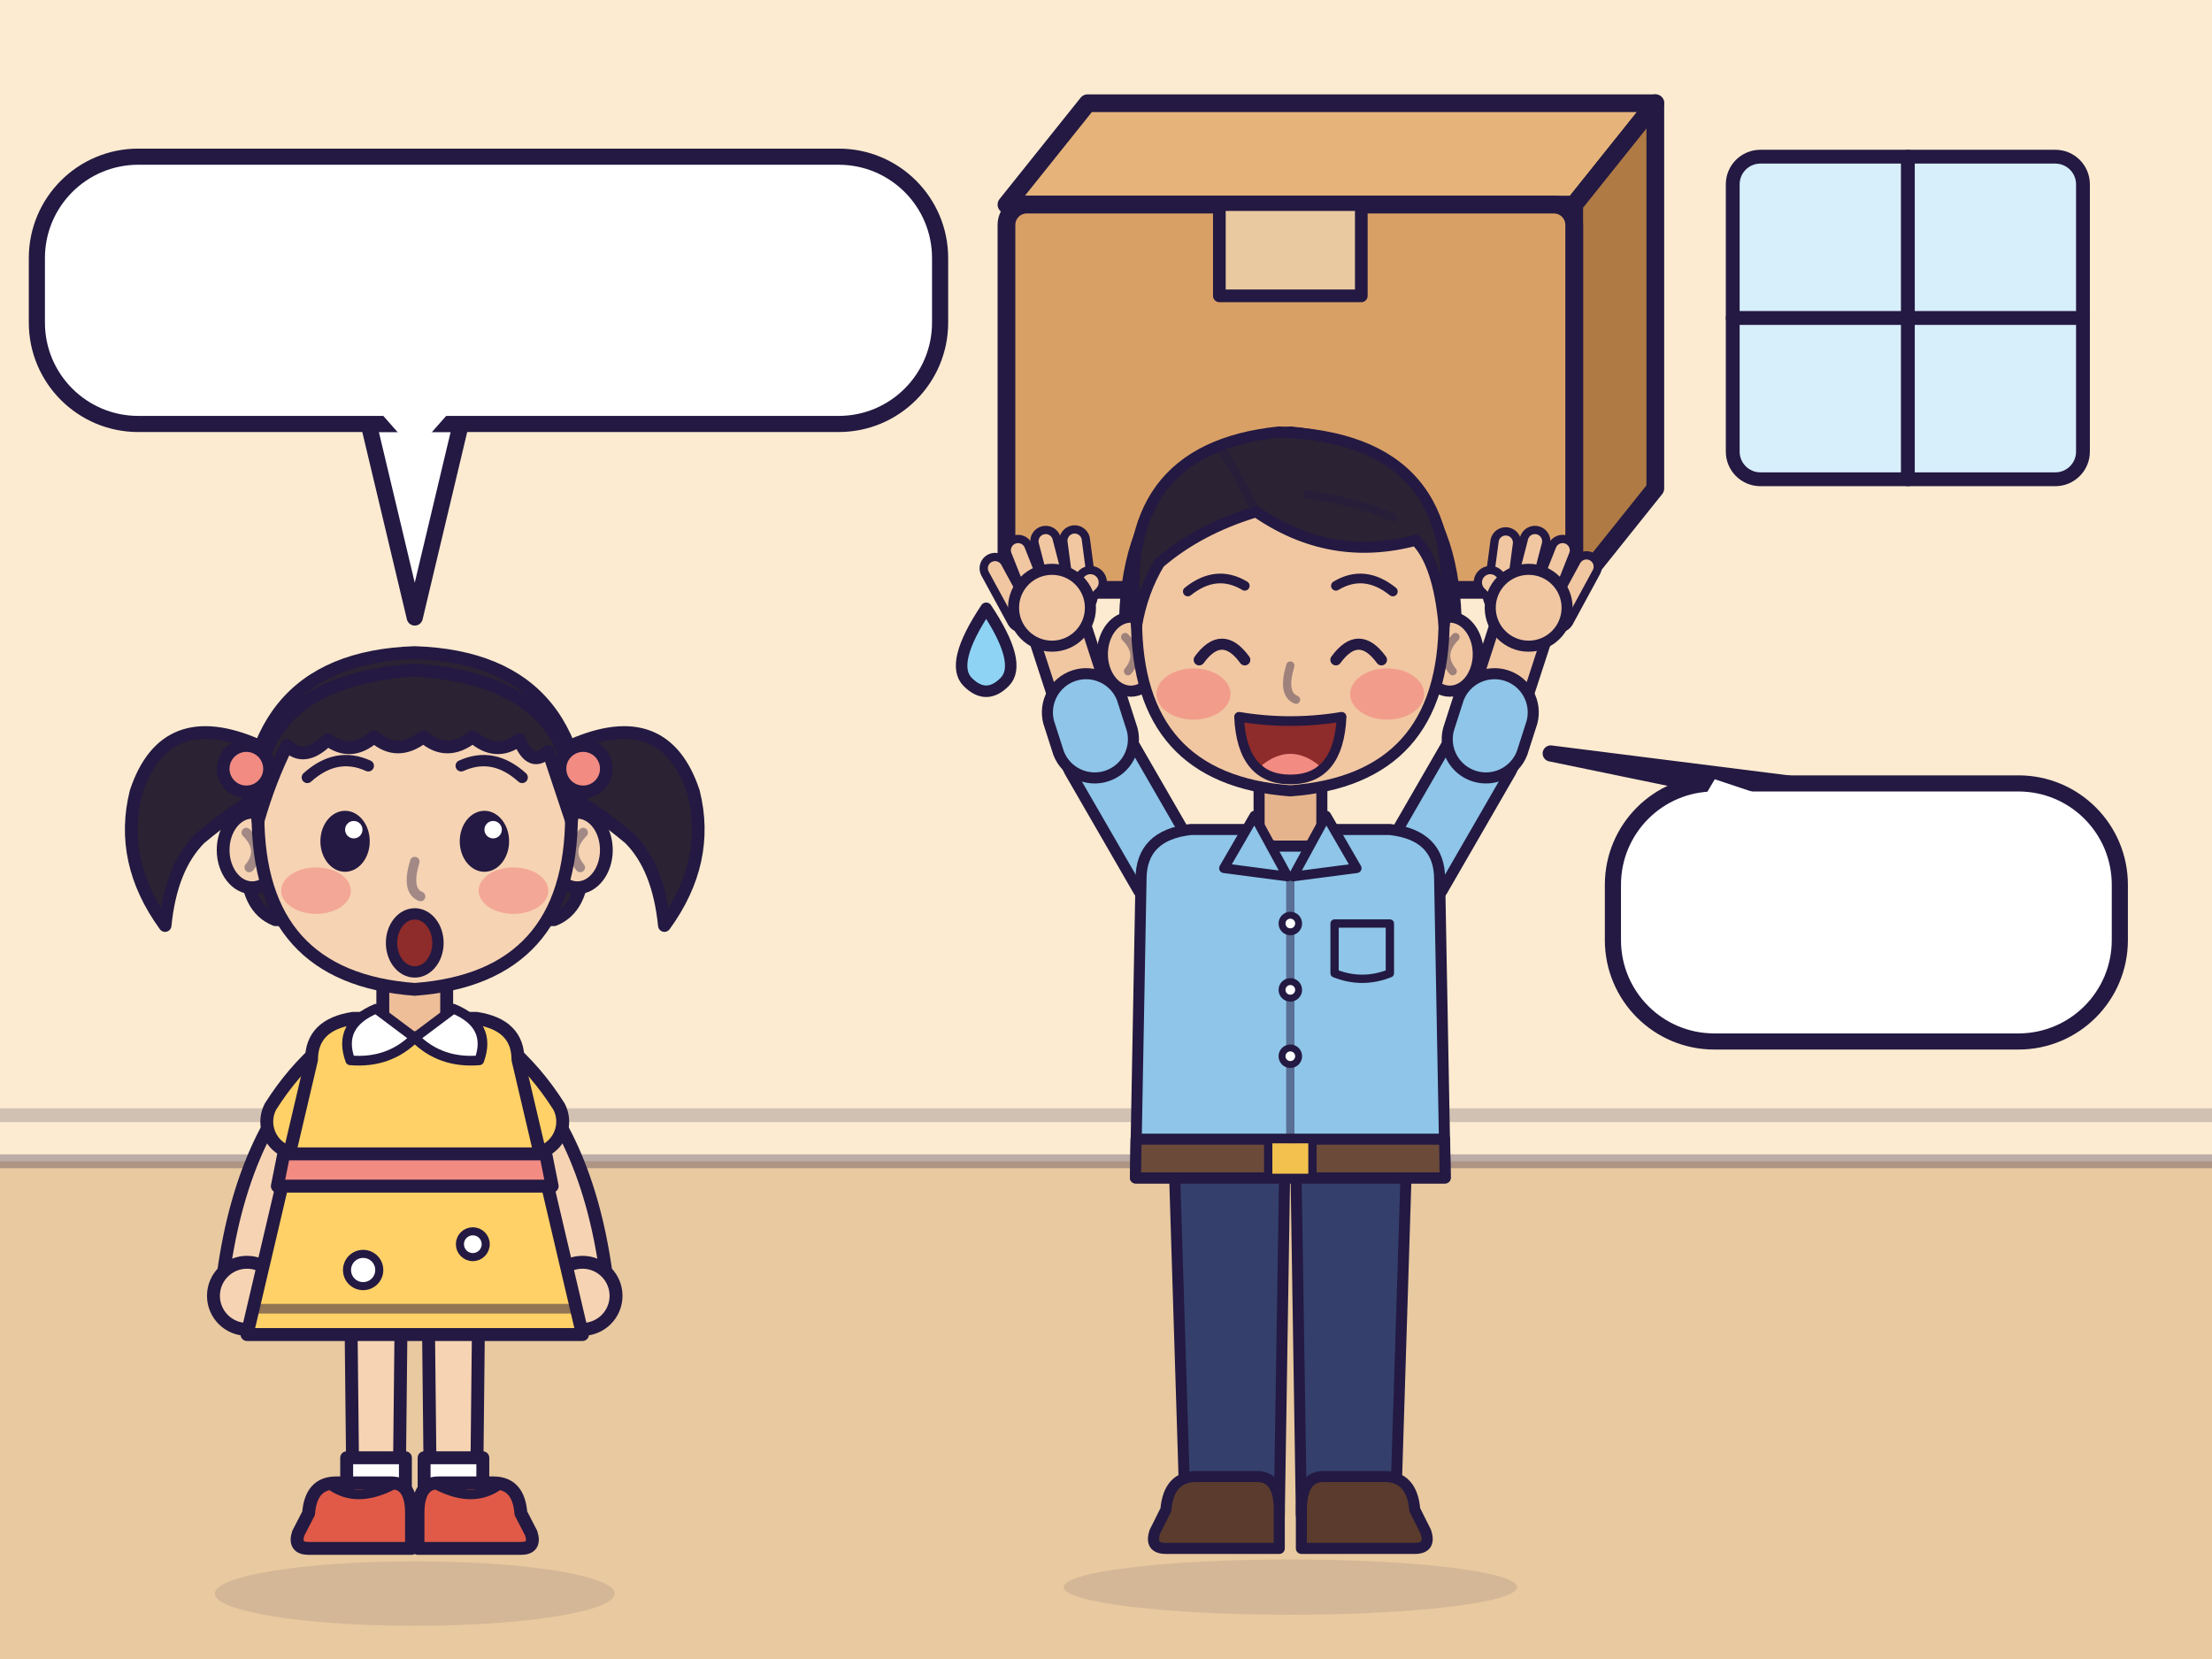
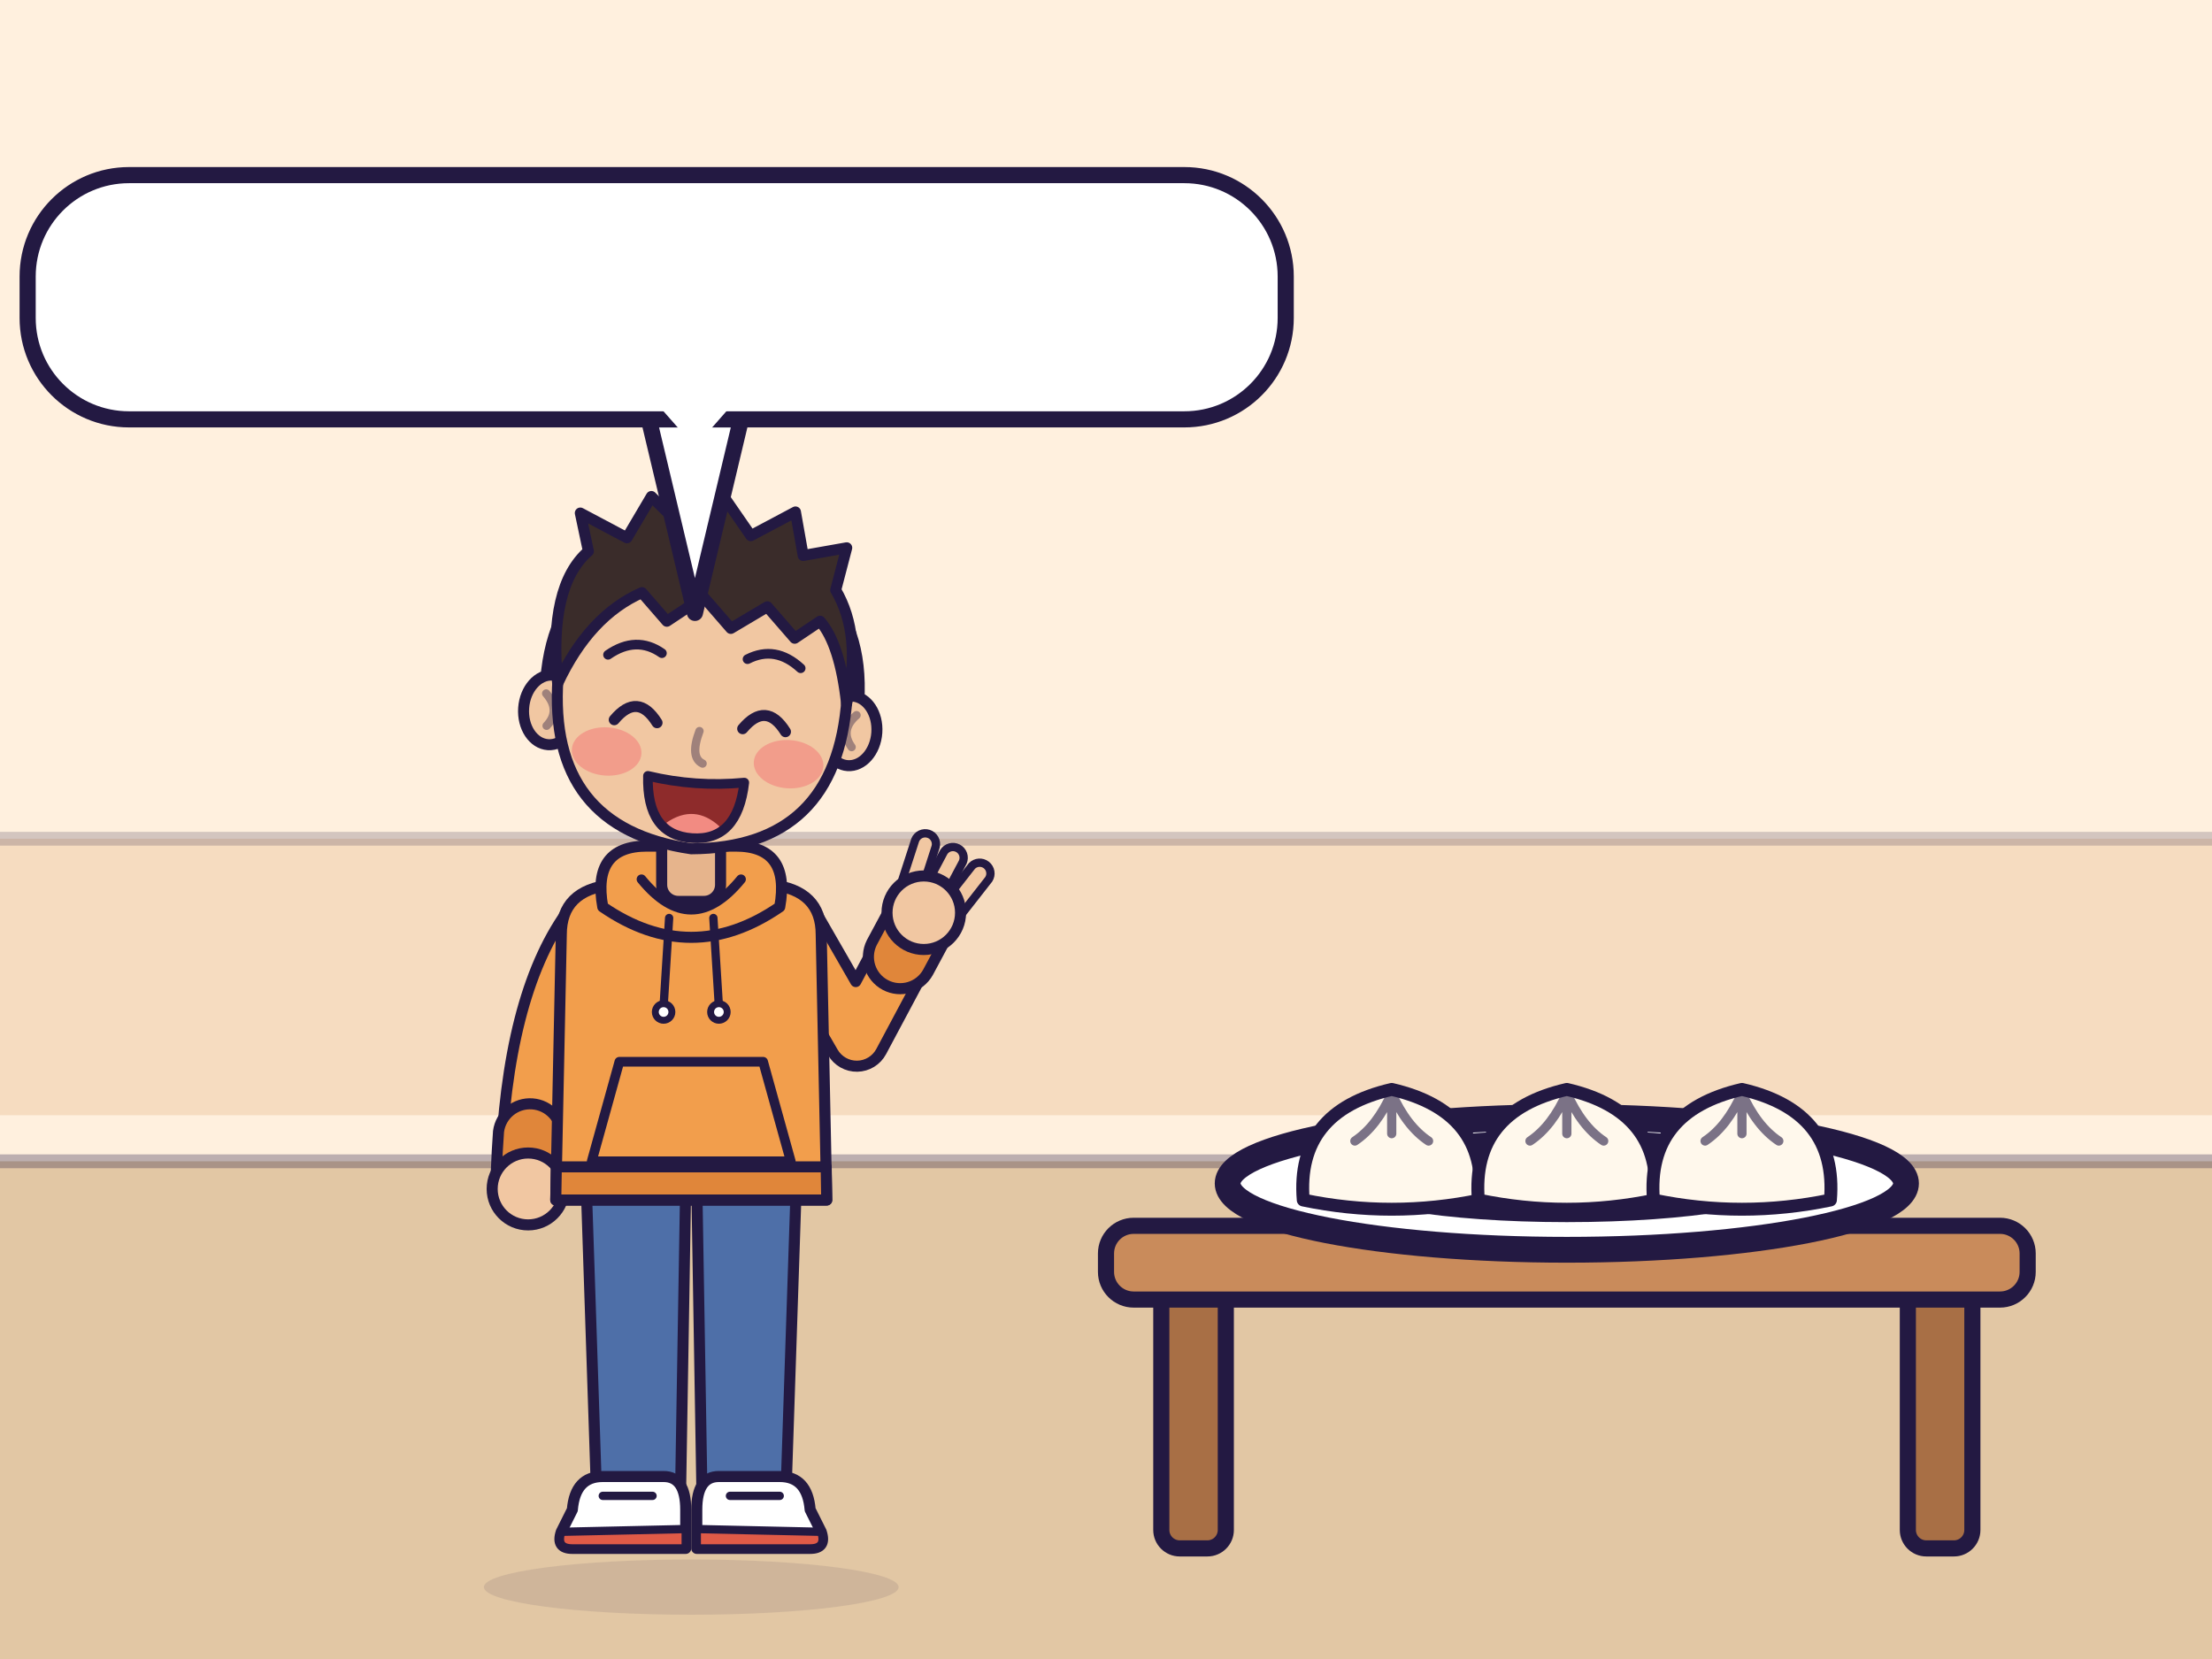
- <svg xmlns="http://www.w3.org/2000/svg" viewBox="0 0 480 360" role="img" aria-label="Little Sister asks &quot;爸爸，你能吗？&quot;; strong Dad lifts a big box high above his head: &quot;能！&quot;">
+ <svg xmlns="http://www.w3.org/2000/svg" viewBox="0 0 480 360" role="img" aria-label="Big Brother proudly holds up three fingers in front of a plate of three buns: &quot;我能吃三个包子！&quot;">
  <g stroke="#231942" stroke-width="3.5" stroke-linejoin="round" stroke-linecap="round">
-     <rect x="0" y="0" width="480" height="360" fill="#FCEBD0" stroke="none" />
-     <rect x="0" y="252" width="480" height="108" fill="#E8C9A0" stroke="none" />
+     <rect x="0" y="0" width="480" height="360" fill="#FFF0DE" stroke="none" />
+     <rect x="0" y="182" width="480" height="60" fill="#F6DCC0" stroke="none" />
+     <path d="M0 182L480 182" fill="none" stroke-width="3" opacity="0.2" />
+     <rect x="0" y="252" width="480" height="108" fill="#E2C7A4" stroke="none" />
    <path d="M0 252L480 252" fill="none" stroke-width="3" opacity="0.3" />
-     <path d="M0 242L480 242" fill="none" stroke-width="3" opacity="0.2" />
-     <rect x="376" y="34" width="76" height="70" rx="6" fill="#D7EEFB" stroke-width="3" />
-     <path d="M414 34L414 104M376 69L452 69" fill="none" stroke-width="3" />
-     <g transform="translate(280 128) scale(1.1 1.1)">
-       <g class="prop p-box">
-         <path d="M-56-76L-40-96L72-96L56-76Z" fill="#E6B47A" />
-         <path d="M56-76L72-96L72-20L56 0Z" fill="#B07A45" />
-         <rect x="-56" y="-76" width="112" height="76" rx="4" fill="#D9A066" />
-         <rect x="-14" y="-76" width="28" height="18" rx="0" fill="#E9C9A0" stroke-width="2.5" />
+     <g transform="translate(340 336)">
+       <g class="prop p-table">
+         <rect x="-88" y="-58" width="14" height="58" rx="4" fill="#A86F45" />
+         <rect x="74" y="-58" width="14" height="58" rx="4" fill="#A86F45" />
+         <rect x="-100" y="-70" width="200" height="16" rx="6" fill="#C98B5B" />
      </g>
    </g>
-     <g transform="translate(214 150)">
-       <g class="prop p-sweat">
-         <path d="M0-18Q8-6 4-2Q0 2-4-2Q-8-6 0-18Z" fill="#8FD3F4" stroke-width="2.5" />
+     <g transform="translate(340 268) scale(1.6 1.6)">
+       <g class="prop p-plate">
+         <ellipse cx="0" cy="-7" rx="46" ry="9" fill="#FFFFFF" />
+         <ellipse cx="0" cy="-8" rx="30" ry="5" fill="#F1EEF6" stroke-width="2.5" />
      </g>
    </g>
-     <g transform="translate(90 336) scale(0.7 0.7)">
-       <g class="char c-1 ch-meimei">
+     <g transform="translate(302 262) scale(0.8 0.8)">
+       <g class="prop p-baozi count-item ci-1">
+         <path d="M-24-2Q-26-26 0-32Q26-26 24-2Q0 3-24-2Z" fill="#FFF8EC" />
+         <path d="M0-31Q-4-22-10-18M0-31Q4-22 10-18M0-31L0-20" fill="none" stroke-width="2.5" opacity="0.6" />
+       </g>
+     </g>
+     <g transform="translate(340 262) scale(0.8 0.8)">
+       <g class="prop p-baozi count-item ci-2">
+         <path d="M-24-2Q-26-26 0-32Q26-26 24-2Q0 3-24-2Z" fill="#FFF8EC" />
+         <path d="M0-31Q-4-22-10-18M0-31Q4-22 10-18M0-31L0-20" fill="none" stroke-width="2.5" opacity="0.6" />
+       </g>
+     </g>
+     <g transform="translate(378 262) scale(0.8 0.8)">
+       <g class="prop p-baozi count-item ci-3">
+         <path d="M-24-2Q-26-26 0-32Q26-26 24-2Q0 3-24-2Z" fill="#FFF8EC" />
+         <path d="M0-31Q-4-22-10-18M0-31Q4-22 10-18M0-31L0-20" fill="none" stroke-width="2.5" opacity="0.6" />
+       </g>
+     </g>
+     <g transform="translate(150 336) scale(0.6 0.6)">
+       <g class="char c-1 ch-gege">
        <g transform="translate(-150 -432)">
-           <ellipse class="shadow" cx="150" cy="446" rx="62" ry="10" fill="#231942" stroke="none" opacity="0.1" />
+           <ellipse class="shadow" cx="150" cy="446" rx="75" ry="10" fill="#231942" stroke="none" opacity="0.1" />
          <g class="figure" stroke="#231942" stroke-width="4" stroke-linejoin="round" stroke-linecap="round">
            <g class="legs">
-               <path d="M129.9 329.7L146.1 329.7L145.1 422.6L130.9 422.6Z" fill="#F6D3B3" />
-               <path d="M128.9 403.9L147.1 403.9L147.1 422.6L128.9 422.6Z" fill="#FFFFFF" />
-               <path d="M153.9 329.7L170.1 329.7L169.1 422.6L154.9 422.6Z" fill="#F6D3B3" />
-               <path d="M152.9 403.9L171.1 403.9L171.1 422.6L152.9 422.6Z" fill="#FFFFFF" />
-               <path d="M149 421.1Q149 411.7 142.8 411.7L125.6 411.7Q117.8 411.7 117.1 421.1L113.9 427.3Q112.4 432 117.1 432L149 432Z" fill="#E05A47" />
-               <path d="M124.1 412.5Q131.9 418 142.8 412.5" fill="none" stroke-width="3" />
-               <path d="M151 421.1Q151 411.7 157.2 411.7L174.4 411.7Q182.2 411.7 182.9 421.1L186.1 427.3Q187.6 432 182.9 432L151 432Z" fill="#E05A47" />
-               <path d="M175.9 412.5Q168.1 418 157.2 412.5" fill="none" stroke-width="3" />
+               <path d="M112 300L148 300L146 420L116 420Z" fill="#4E6FA8" />
+               <path d="M188 300L152 300L154 420L184 420Z" fill="#4E6FA8" />
+               <path d="M148 418Q148 406 140 406L118 406Q108 406 107 418L103 426Q101 432 107 432L148 432Z" fill="#FFFFFF" />
+               <path d="M103 426Q101 432 107 432L148 432L148 425Z" fill="#E05A47" stroke-width="3" />
+               <path d="M118 413L136 413" fill="none" stroke-width="3" />
+               <path d="M152 418Q152 406 160 406L182 406Q192 406 193 418L197 426Q199 432 193 432L152 432Z" fill="#FFFFFF" />
+               <path d="M197 426Q199 432 193 432L152 432L152 425Z" fill="#E05A47" stroke-width="3" />
+               <path d="M182 413L164 413" fill="none" stroke-width="3" />
            </g>
-             <g transform="translate(150 333.7)">
+             <g transform="translate(150 300)">
              <g class="upper">
-                 <g transform="translate(-150 -333.7)">
-                   <g transform="translate(172 283.7)">
-                     <g class="arm-left">
-                       <g transform="translate(-172 -283.7)">
-                         <path d="M167.2 289.3Q189.1 308 194.7 348.7A7.4 7.4 0 0 0 209.3 346.7Q202.9 300.4 176.8 278.1A7.4 7.4 0 0 0 167.2 289.3Z" fill="#F6D3B3" />
-                         <path d="M165.5 291.3Q172.5 297.3 177.8 305.6A10 10 0 0 0 194.7 295Q187.8 284.1 178.5 276.1A10 10 0 0 0 165.5 291.3Z" fill="#FFD166" />
-                         <circle class="hand" cx="202" cy="353.7" r="10.4" fill="#F6D3B3" />
+                 <g transform="translate(-150 -300)">
+                   <g transform="translate(187 208)">
+                     <g class="arm-left act">
+                       <g transform="translate(-187 -208)">
+                         <path d="M178.3 213L201.2 252.6A10 10 0 0 0 218.7 252.3L239.4 213.5A10 10 0 0 0 221.7 204.1L209.5 227L195.7 203A10 10 0 0 0 178.3 213Z" fill="#F29E4C" />
+                         <path d="M235.6 223.7L240.7 214.2A11.5 11.5 0 0 0 220.4 203.4L215.3 212.9A11.5 11.5 0 0 0 235.6 223.7Z" fill="#E0863A" />
+                         <path d="M231.4 199.9L238.4 178.2A3.9 3.9 0 0 0 231 175.8L224 197.4A3.9 3.9 0 0 0 231.4 199.9Z" fill="#F1C7A2" stroke-width="3" />
+                         <path d="M237.5 203.9L248.2 183.8A3.9 3.9 0 0 0 241.3 180.2L230.7 200.2A3.9 3.9 0 0 0 237.5 203.9Z" fill="#F1C7A2" stroke-width="3" />
+                         <path d="M243.6 207.9L257.6 190A3.9 3.9 0 0 0 251.5 185.2L237.5 203.1A3.9 3.9 0 0 0 243.6 207.9Z" fill="#F1C7A2" stroke-width="3" />
+                         <circle class="hand" cx="234.1" cy="202.1" r="13.3" fill="#F1C7A2" />
                      </g>
                    </g>
                  </g>
-                   <g transform="translate(128 283.7)">
+                   <g transform="translate(113 208)">
                    <g class="arm-right">
-                       <g transform="translate(-128 -283.7)">
-                         <path d="M123.2 278.1Q97.1 300.4 90.7 346.7A7.4 7.4 0 0 0 105.3 348.7Q110.9 308 132.8 289.3A7.4 7.4 0 0 0 123.2 278.1Z" fill="#F6D3B3" />
-                         <path d="M121.5 276.1Q112.2 284.1 105.3 295A10 10 0 0 0 122.2 305.6Q127.5 297.3 134.5 291.3A10 10 0 0 0 121.5 276.1Z" fill="#FFD166" />
-                         <circle class="hand" cx="98" cy="353.7" r="10.4" fill="#F6D3B3" />
+                       <g transform="translate(-113 -208)">
+                         <path d="M104.8 202.2Q83.1 232.8 81 295.7A10 10 0 0 0 101 296.3Q102.9 239.5 121.2 213.8A10 10 0 0 0 104.8 202.2Z" fill="#F29E4C" />
+                         <path d="M80.3 281.2Q79.8 288.2 79.5 295.6A11.5 11.5 0 0 0 102.5 296.4Q102.7 289.4 103.2 282.9A11.5 11.5 0 0 0 80.3 281.2Z" fill="#E0863A" />
+                         <circle class="hand" cx="91" cy="302" r="13" fill="#F1C7A2" />
                      </g>
                    </g>
                  </g>
                  <g class="body">
-                     <path d="M118 280.5Q118 269.7 130.8 267.7L169.2 267.7Q182 269.7 182 280.5L202 365.7L98 365.7Z" fill="#FFD166" />
-                     <path d="M109.4 309.7L190.6 309.7L192.6 319.7L107.4 319.7Z" fill="#F28B82" />
+                     <path d="M103 210Q103 194 121 192L179 192Q197 194 197 210L199 306L101 306Z" fill="#F29E4C" />
+                     <path d="M101.2 294L198.8 294L199 306L101 306Z" fill="#E0863A" />
+                     <path class="hood" d="M118 200Q114 178 134 178L166 178Q186 178 182 200Q150 222 118 200Z" fill="#F29E4C" />
                    <g class="neck">
-                       <rect x="140.1" y="250.7" width="19.8" height="23" rx="6" fill="#EDBE98" />
+                       <rect x="139.3" y="171" width="21.3" height="27" rx="6" fill="#E6B48C" />
                    </g>
-                     <path d="M138 264.7Q126 269.7 130 280.7Q142 281.7 150 273.7Z" fill="#FFFFFF" stroke-width="3" />
-                     <path d="M162 264.7Q174 269.7 170 280.7Q158 281.7 150 273.7Z" fill="#FFFFFF" stroke-width="3" />
-                     <circle cx="134" cy="345.7" r="5" fill="#FFFFFF" stroke-width="2.5" />
-                     <circle cx="168" cy="337.7" r="4" fill="#FFFFFF" stroke-width="2.5" />
-                     <path d="M101.6 357.7L198.4 357.7" fill="none" stroke-width="3" opacity="0.5" />
+                     <path d="M132 190Q150 212 168 190" fill="none" stroke-width="3.5" />
+                     <path d="M142 204L140 236M158 204L160 236" fill="none" stroke-width="3" />
+                     <circle cx="140" cy="238" r="3" fill="#FFFFFF" stroke-width="2.5" />
+                     <circle cx="160" cy="238" r="3" fill="#FFFFFF" stroke-width="2.5" />
+                     <path class="pocket" d="M124 256L176 256L186 292L114 292Z" fill="#F29E4C" stroke-width="3.5" />
                  </g>
-                   <g transform="translate(150 258.7)">
+                   <g transform="translate(150 179) rotate(4)">
                    <g class="head">
-                       <g transform="translate(-150 -258.7)">
-                         <g transform="translate(150 210.1) scale(0.9)" stroke-width="4.4">
+                       <g transform="translate(-150 -179)">
+                         <g transform="translate(150 126.6) scale(0.97)" stroke-width="4.1">
                          <g class="hair-back">
-                             <path d="M-54-30Q-86-44-96-14Q-102 10-86 32Q-84 12-74 2Q-62-8-54-12Z" fill="#2B2233" />
-                             <path d="M54-30Q86-44 96-14Q102 10 86 32Q84 12 74 2Q62-8 54-12Z" fill="#2B2233" />
-                             <path d="M-58 10Q-62-60 0-62Q62-60 58 10Q58 26 48 30L-48 30Q-58 26-58 10Z" fill="#2B2233" />
+                             <path d="M-58 6Q-64-56 0-62Q64-56 58 6Z" fill="#3A2C2A" />
                          </g>
                          <g class="ears">
-                             <ellipse cx="-56" cy="6" rx="10" ry="13" fill="#F6D3B3" />
-                             <ellipse cx="56" cy="6" rx="10" ry="13" fill="#F6D3B3" />
-                             <path d="M-58 0Q-52 6-57 12" fill="none" stroke-width="3.3" opacity="0.4" />
-                             <path d="M58 0Q52 6 57 12" fill="none" stroke-width="3.3" opacity="0.4" />
+                             <ellipse cx="-56" cy="6" rx="10" ry="13" fill="#F1C7A2" />
+                             <ellipse cx="56" cy="6" rx="10" ry="13" fill="#F1C7A2" />
+                             <path d="M-58 0Q-52 6-57 12" fill="none" stroke-width="3.1" opacity="0.4" />
+                             <path d="M58 0Q52 6 57 12" fill="none" stroke-width="3.1" opacity="0.4" />
                          </g>
-                           <path class="face" d="M-54-6Q-54-52 0-52Q54-52 54-6Q54 50 0 54Q-54 50-54-6Z" fill="#F6D3B3" />
+                           <path class="face" d="M-54-6Q-54-52 0-52Q54-52 54-6Q54 50 0 54Q-54 50-54-6Z" fill="#F1C7A2" />
                          <g class="hair">
-                             <path d="M-54-4Q-58-52 0-56Q58-52 54-4Q50-16 46-28Q40-22 36-32Q28-26 20-33Q11-26 3-33Q-6-26-14-33Q-22-26-30-32Q-38-24-44-30Q-50-18-54-4Z" fill="#2B2233" />
-                             <circle cx="-58" cy="-22" r="8" fill="#F28B82" />
-                             <circle cx="58" cy="-22" r="8" fill="#F28B82" />
+                             <path d="M-54-4Q-60-40-46-54L-50-68L-32-60L-24-76L-10-64L2-79L14-64L30-74L34-58L50-62L47-46Q58-30 54-4Q50-26 42-34L33-27L22-38L9-29L-2-40L-15-30L-25-40Q-44-30-54-4Z" fill="#3A2C2A" />
                          </g>
                          <g class="cheeks">
-                             <ellipse cx="-34" cy="20" rx="12" ry="8" fill="#F28B82" stroke="none" opacity="0.6" />
-                             <ellipse cx="34" cy="20" rx="12" ry="8" fill="#F28B82" stroke="none" opacity="0.6" />
+                             <ellipse cx="-34" cy="20" rx="13" ry="9" fill="#F28B82" stroke="none" opacity="0.7" />
+                             <ellipse cx="34" cy="20" rx="13" ry="9" fill="#F28B82" stroke="none" opacity="0.7" />
                          </g>
                          <g class="brows">
-                             <path d="M-37-19Q-27-28-16-23M16-23Q27-28 37-19" fill="none" stroke-width="3.9" />
+                             <path d="M-36-16Q-26-24-16-18M16-18Q26-24 36-16" fill="none" stroke-width="3.6" />
                          </g>
                          <g transform="translate(0 4)">
                            <g class="eyes">
                              <g transform="translate(0 -4)">
-                                 <ellipse cx="-24" cy="3" rx="8.5" ry="10.5" fill="#231942" stroke="none" />
-                                 <ellipse cx="24" cy="3" rx="8.5" ry="10.5" fill="#231942" stroke="none" />
-                                 <circle cx="-21" cy="-1" r="3" fill="#FFFFFF" stroke="none" />
-                                 <circle cx="27" cy="-1" r="3" fill="#FFFFFF" stroke="none" />
+                                 <path d="M-32 8Q-24-3-16 8M16 8Q24-3 32 8" fill="none" stroke-width="4.1" />
                              </g>
                            </g>
                          </g>
                          <g class="nose">
-                             <path d="M0 10Q-3 20 2 22" fill="none" stroke-width="3.3" opacity="0.4" />
+                             <path d="M0 10Q-3 20 2 22" fill="none" stroke-width="3.1" opacity="0.4" />
                          </g>
                          <g class="mouth">
-                             <ellipse cx="0" cy="38" rx="8" ry="10" fill="#8E2B2B" stroke-width="3.9" />
+                             <path d="M-18 28Q0 31 18 28Q17 50 0 50Q-17 50-18 28Z" fill="#8E2B2B" stroke="none" />
+                             <path d="M-10 45Q0 37 10 45Q6 50 0 50Q-6 50-10 45Z" fill="#F28B82" stroke="none" />
+                             <path d="M-18 28Q0 31 18 28Q17 50 0 50Q-17 50-18 28Z" fill="none" stroke-width="3.6" />
                          </g>
                        </g>
                      </g>
                    </g>
                  </g>
                </g>
              </g>
            </g>
          </g>
        </g>
      </g>
    </g>
-     <g transform="translate(280 336) scale(0.6 0.6)">
-       <g class="char c-2 ch-baba">
-         <g transform="translate(-150 -432)">
-           <ellipse class="shadow" cx="150" cy="446" rx="82" ry="10" fill="#231942" stroke="none" opacity="0.1" />
-           <g class="figure" stroke="#231942" stroke-width="4" stroke-linejoin="round" stroke-linecap="round">
-             <g class="legs">
-               <path d="M108 292L148 292L146 420L112 420Z" fill="#34406B" />
-               <path d="M192 292L152 292L154 420L188 420Z" fill="#34406B" />
-               <path d="M146 418Q146 406 138 406L116 406Q106 406 105 418L101 426Q99 432 105 432L146 432Z" fill="#5A3B2E" />
-               <path d="M154 418Q154 406 162 406L184 406Q194 406 195 418L199 426Q201 432 195 432L154 432Z" fill="#5A3B2E" />
-             </g>
-             <g transform="translate(150 292)">
-               <g class="upper">
-                 <g transform="translate(-150 -292)">
-                   <g transform="translate(194 188)">
-                     <g class="arm-left">
-                       <g transform="translate(-194 -188)">
-                         <path d="M202.4 192.8L227.3 149.6A9.7 9.7 0 0 0 228.1 147.8L243 102.1A9.7 9.7 0 0 0 224.6 96.1L210.1 140.8L185.6 183.2A9.7 9.7 0 0 0 202.4 192.8Z" fill="#F1C7A2" />
-                         <path d="M204.8 194.3L229.8 151A12.5 12.5 0 0 0 230.8 148.6L235.4 134.6A12.5 12.5 0 0 0 211.6 126.9L207.5 139.7L183.2 181.8A12.5 12.5 0 0 0 204.8 194.3Z" fill="#8EC5E8" />
-                         <path d="M233.8 144.4L237.4 133.2A14 14 0 0 0 210.8 124.6L207.2 135.8A14 14 0 0 0 233.8 144.4Z" fill="#8EC5E8" />
-                         <path d="M229.3 88.8L232 68.5A4.1 4.1 0 0 0 223.9 67.4L221.2 87.7A4.1 4.1 0 0 0 229.3 88.8Z" fill="#F1C7A2" stroke-width="3" />
-                         <path d="M236.5 91.6L242.5 68.5A4.1 4.1 0 0 0 234.6 66.4L228.6 89.6A4.1 4.1 0 0 0 236.5 91.6Z" fill="#F1C7A2" stroke-width="3" />
-                         <path d="M243.6 94.4L252.4 72.2A4.1 4.1 0 0 0 244.8 69.2L236 91.4A4.1 4.1 0 0 0 243.6 94.4Z" fill="#F1C7A2" stroke-width="3" />
-                         <path d="M250.7 97.3L260.8 78.7A4.1 4.1 0 0 0 253.6 74.8L243.5 93.4A4.1 4.1 0 0 0 250.7 97.3Z" fill="#F1C7A2" stroke-width="3" />
-                         <path d="M238.2 92.5L225.3 79.3A4.5 4.5 0 0 0 218.9 85.6L231.7 98.8A4.5 4.5 0 0 0 238.2 92.5Z" fill="#F1C7A2" stroke-width="3" />
-                         <circle class="hand" cx="236.2" cy="91.8" r="13.9" fill="#F1C7A2" />
-                       </g>
-                     </g>
-                   </g>
-                   <g transform="translate(106 188)">
-                     <g class="arm-right">
-                       <g transform="translate(-106 -188)">
-                         <path d="M114.4 183.2L89.9 140.8L75.4 96.1A9.7 9.7 0 0 0 57 102.1L71.9 147.8A9.7 9.7 0 0 0 72.7 149.6L97.6 192.8A9.7 9.7 0 0 0 114.4 183.2Z" fill="#F1C7A2" />
-                         <path d="M116.8 181.8L92.5 139.7L88.4 126.9A12.5 12.5 0 0 0 64.6 134.6L69.2 148.6A12.5 12.5 0 0 0 70.2 151L95.2 194.3A12.5 12.5 0 0 0 116.8 181.8Z" fill="#8EC5E8" />
-                         <path d="M92.8 135.8L89.2 124.6A14 14 0 0 0 62.6 133.2L66.2 144.4A14 14 0 0 0 92.8 135.8Z" fill="#8EC5E8" />
-                         <path d="M56.5 93.4L46.7 75.4A4.1 4.1 0 0 0 39.5 79.3L49.3 97.3A4.1 4.1 0 0 0 56.5 93.4Z" fill="#F1C7A2" stroke-width="3" />
-                         <path d="M64 91.4L55.2 69.2A4.1 4.1 0 0 0 47.6 72.2L56.4 94.4A4.1 4.1 0 0 0 64 91.4Z" fill="#F1C7A2" stroke-width="3" />
-                         <path d="M71.4 89.6L65.4 66.4A4.1 4.1 0 0 0 57.5 68.5L63.5 91.6A4.1 4.1 0 0 0 71.4 89.6Z" fill="#F1C7A2" stroke-width="3" />
-                         <path d="M78.8 87.7L76 66.7A4.1 4.1 0 0 0 67.9 67.8L70.7 88.8A4.1 4.1 0 0 0 78.8 87.7Z" fill="#F1C7A2" stroke-width="3" />
-                         <path d="M68.3 98.8L81.1 85.6A4.5 4.5 0 0 0 74.7 79.3L61.8 92.5A4.5 4.5 0 0 0 68.3 98.8Z" fill="#F1C7A2" stroke-width="3" />
-                         <circle class="hand" cx="63.8" cy="91.8" r="13.9" fill="#F1C7A2" />
-                       </g>
-                     </g>
-                   </g>
-                   <g class="body">
-                     <path d="M96 190Q96 174 114 172L186 172Q204 174 204 190L206 298L94 298Z" fill="#8EC5E8" />
-                     <path d="M94.2 284L205.8 284L206 298L94 298Z" fill="#6B4A3A" />
-                     <path d="M142 284L158 284L158 298L142 298Z" fill="#F2C14E" stroke-width="3" />
-                     <g class="neck">
-                       <rect x="138.7" y="150" width="22.7" height="28" rx="6" fill="#E6B48C" />
-                     </g>
-                     <g class="collar">
-                       <path d="M137 167L126 186L149 189Z" fill="#8EC5E8" stroke-width="3.5" />
-                       <path d="M163 167L174 186L151 189Z" fill="#8EC5E8" stroke-width="3.5" />
-                     </g>
-                     <path d="M150 189L150 284" fill="none" stroke-width="3" opacity="0.5" />
-                     <g class="buttons">
-                       <circle cx="150" cy="206" r="3" fill="#FFFFFF" stroke-width="2.5" />
-                       <circle cx="150" cy="230" r="3" fill="#FFFFFF" stroke-width="2.5" />
-                       <circle cx="150" cy="254" r="3" fill="#FFFFFF" stroke-width="2.5" />
-                     </g>
-                     <path d="M166 206L186 206L186 224Q176 228 166 224Z" fill="#8EC5E8" stroke-width="3" />
-                   </g>
-                   <g transform="translate(150 158)">
-                     <g class="head act">
-                       <g transform="translate(-150 -158)">
-                         <g transform="translate(150 102.4) scale(1.03)" stroke-width="3.9">
-                           <g class="hair-back">
-                             <path d="M-58 6Q-62-66 0-72Q62-66 58 6Z" fill="#2B2233" />
-                           </g>
-                           <g class="ears">
-                             <ellipse cx="-56" cy="6" rx="10" ry="13" fill="#F1C7A2" />
-                             <ellipse cx="56" cy="6" rx="10" ry="13" fill="#F1C7A2" />
-                             <path d="M-58 0Q-52 6-57 12" fill="none" stroke-width="2.9" opacity="0.4" />
-                             <path d="M58 0Q52 6 57 12" fill="none" stroke-width="2.9" opacity="0.4" />
-                           </g>
-                           <path class="face" d="M-54-6Q-54-52 0-52Q54-52 54-6Q54 50 0 54Q-54 50-54-6Z" fill="#F1C7A2" />
-                           <g class="hair">
-                             <path d="M-54-4Q-62-66-4-72Q62-70 54-4Q52-26 44-34Q14-26-12-44Q-32-38-46-26Q-52-16-54-4Z" fill="#2B2233" />
-                             <path d="M-12-44Q-18-56-24-66M6-50Q22-48 36-42" fill="none" stroke-width="2.9" opacity="0.5" />
-                           </g>
-                           <g class="cheeks">
-                             <ellipse cx="-34" cy="20" rx="13" ry="9" fill="#F28B82" stroke="none" opacity="0.7" />
-                             <ellipse cx="34" cy="20" rx="13" ry="9" fill="#F28B82" stroke="none" opacity="0.7" />
-                           </g>
-                           <g class="brows">
-                             <path d="M-36-16Q-26-24-16-18M16-18Q26-24 36-16" fill="none" stroke-width="3.4" />
-                           </g>
-                           <g transform="translate(0 4)">
-                             <g class="eyes">
-                               <g transform="translate(0 -4)">
-                                 <path d="M-32 8Q-24-3-16 8M16 8Q24-3 32 8" fill="none" stroke-width="3.9" />
-                               </g>
-                             </g>
-                           </g>
-                           <g class="nose">
-                             <path d="M0 10Q-3 20 2 22" fill="none" stroke-width="2.9" opacity="0.4" />
-                           </g>
-                           <g class="mouth">
-                             <path d="M-18 28Q0 31 18 28Q17 50 0 50Q-17 50-18 28Z" fill="#8E2B2B" stroke="none" />
-                             <path d="M-10 45Q0 37 10 45Q6 50 0 50Q-6 50-10 45Z" fill="#F28B82" stroke="none" />
-                             <path d="M-18 28Q0 31 18 28Q17 50 0 50Q-17 50-18 28Z" fill="none" stroke-width="3.4" />
-                           </g>
-                         </g>
-                       </g>
-                     </g>
-                   </g>
-                 </g>
-               </g>
-             </g>
-           </g>
-         </g>
-       </g>
-     </g>
-     <g transform="translate(90 134)">
-       <g class="bubble b-1 has-text">
-         <g transform="translate(-90 -134)">
-           <path d="M80 92L90 134L100 92Z" fill="#FFFFFF" />
-           <rect x="8" y="34" width="196" height="58" rx="22" fill="#FFFFFF" />
-           <path d="M81.2 88L90 98L98.8 88Z" fill="#FFFFFF" stroke="none" />
-         </g>
-       </g>
-     </g>
-     <g transform="translate(336.5 163.5)">
-       <g class="bubble b-2 has-text">
-         <g transform="translate(-336.5 -163.5)">
-           <path d="M388 170L336.5 163.5L368 170Z" fill="#FFFFFF" />
-           <rect x="350" y="170" width="110" height="56" rx="22" fill="#FFFFFF" />
-           <path d="M386.8 174L372.1 169.1L369.2 174Z" fill="#FFFFFF" stroke="none" />
+     <g transform="translate(150.8 133)">
+       <g class="bubble b-1 has-text line-0">
+         <g transform="translate(-150.8 -133)">
+           <path d="M140.8 91L150.8 133L160.8 91Z" fill="#FFFFFF" />
+           <rect x="6" y="38" width="273" height="53" rx="22" fill="#FFFFFF" />
+           <path d="M142 87L150.8 97L159.6 87Z" fill="#FFFFFF" stroke="none" />
        </g>
      </g>
    </g>
  </g>
</svg>
